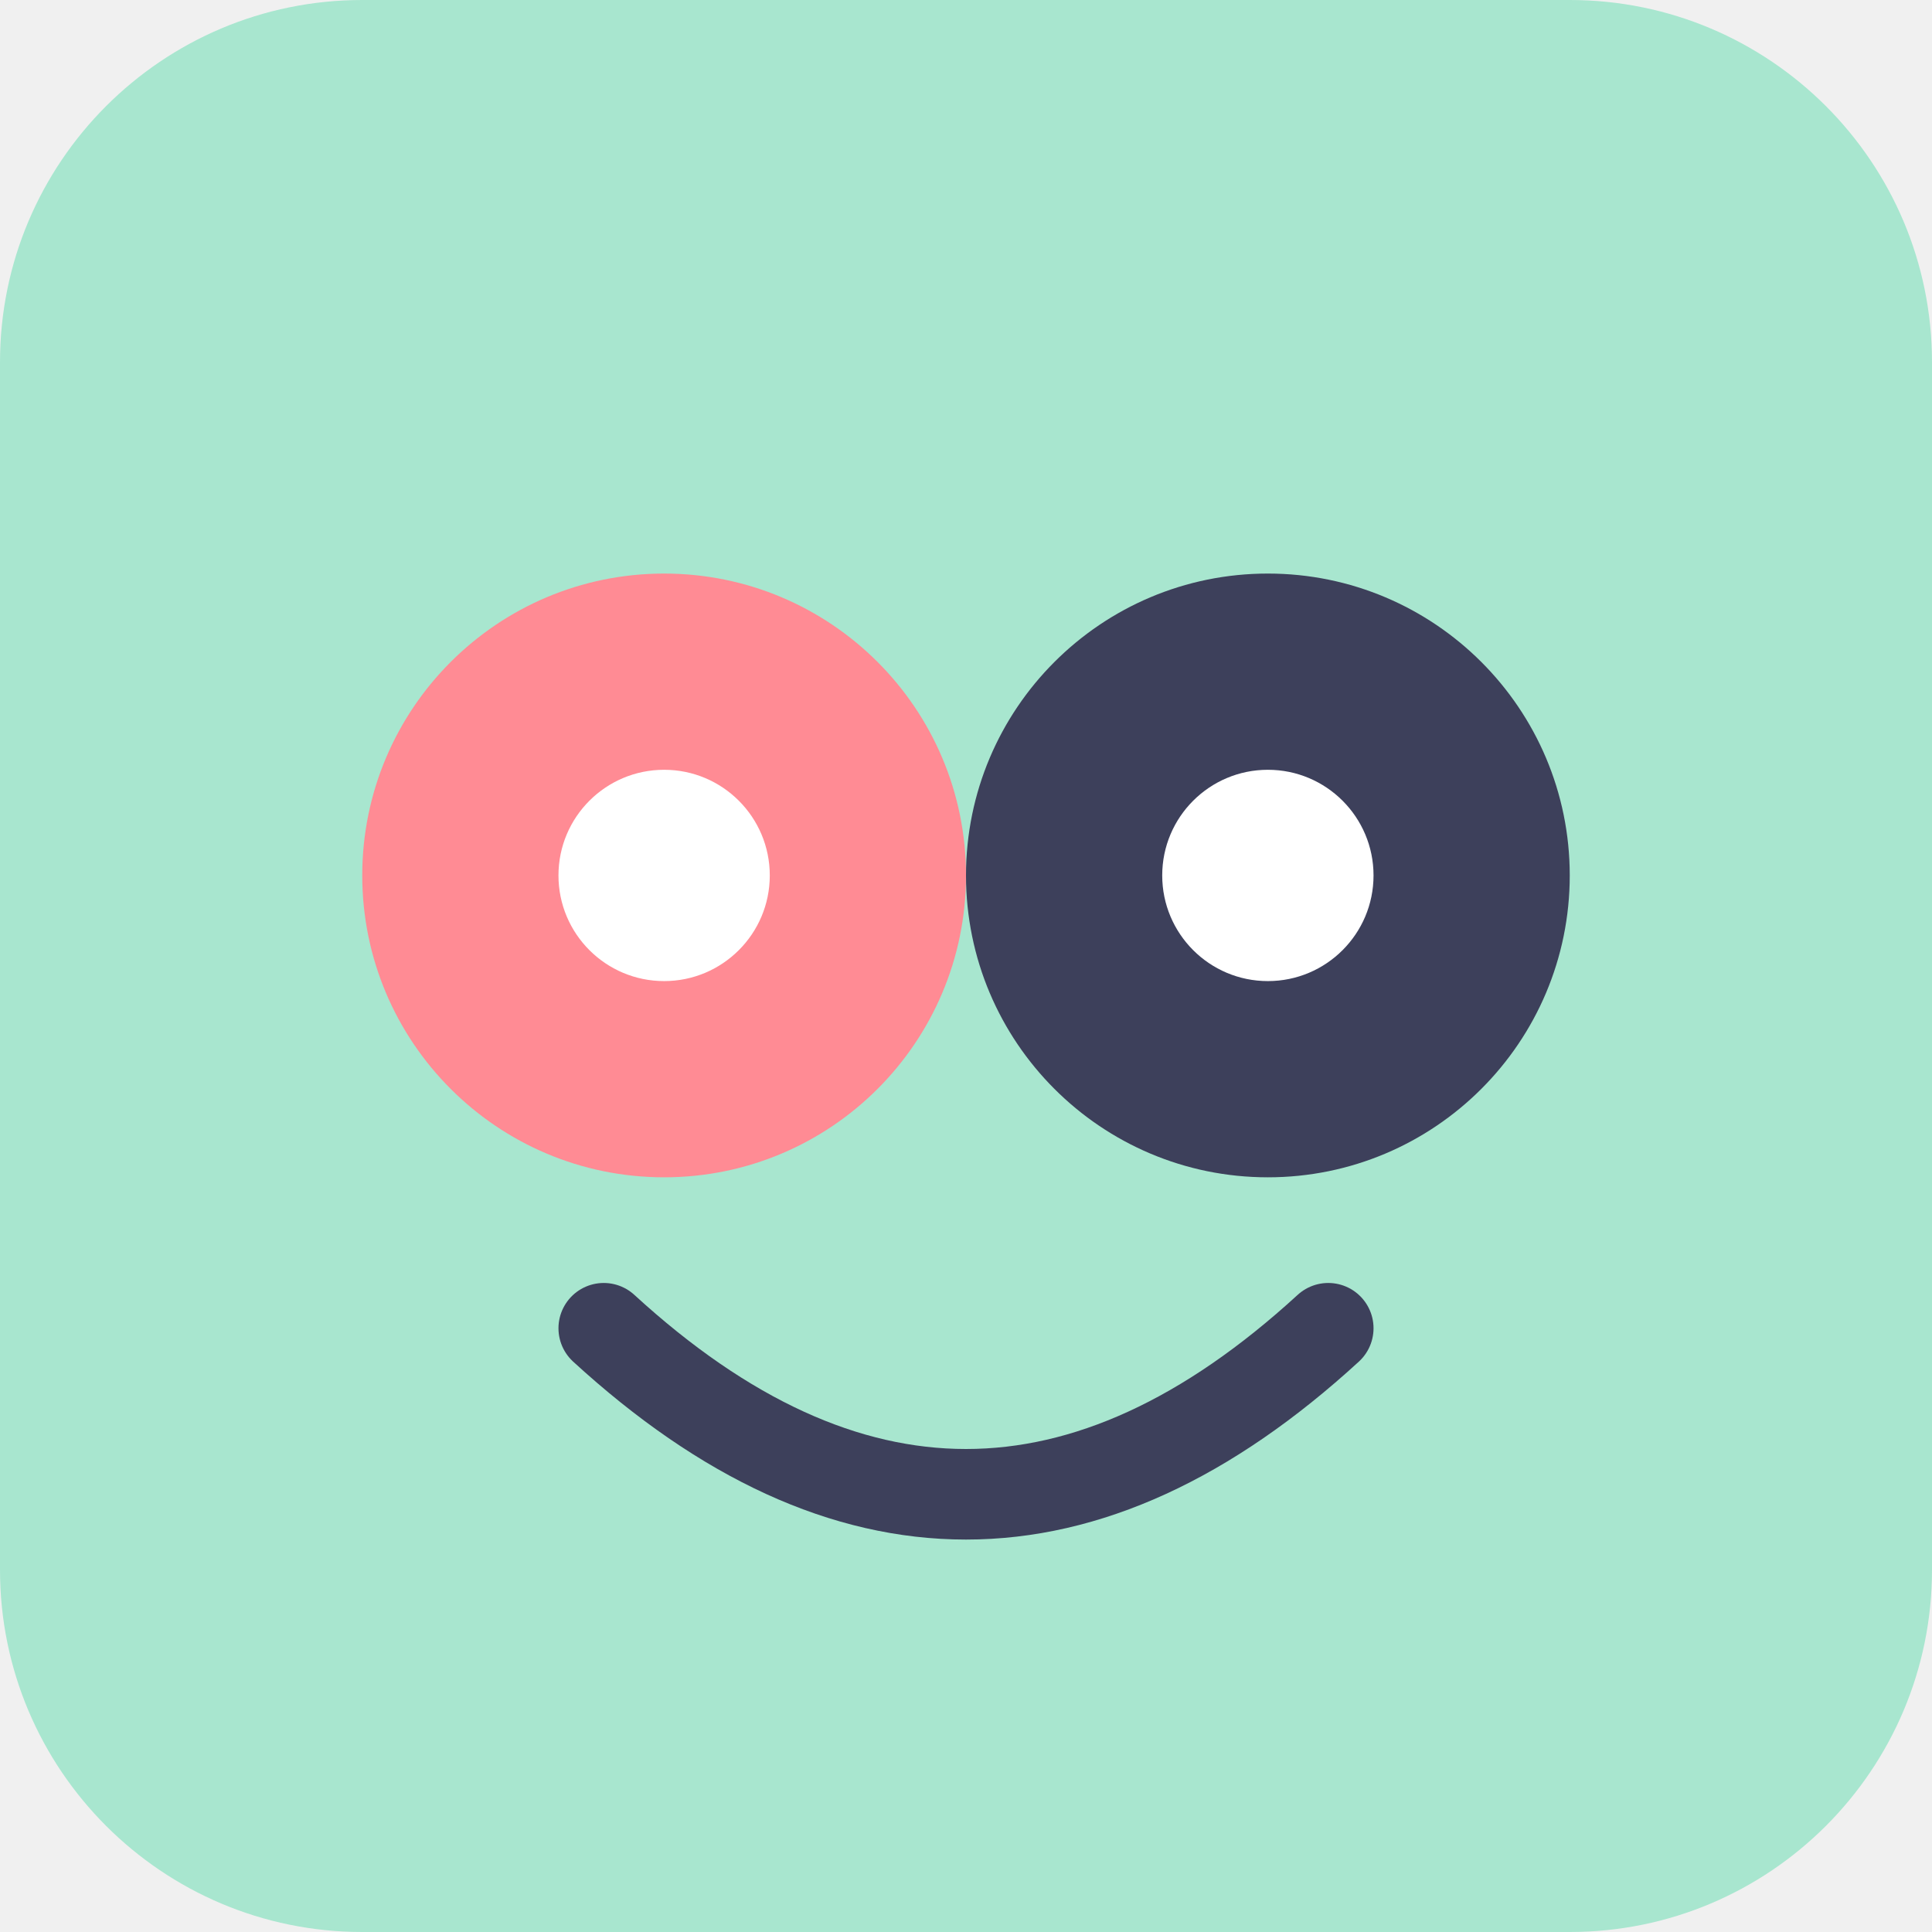
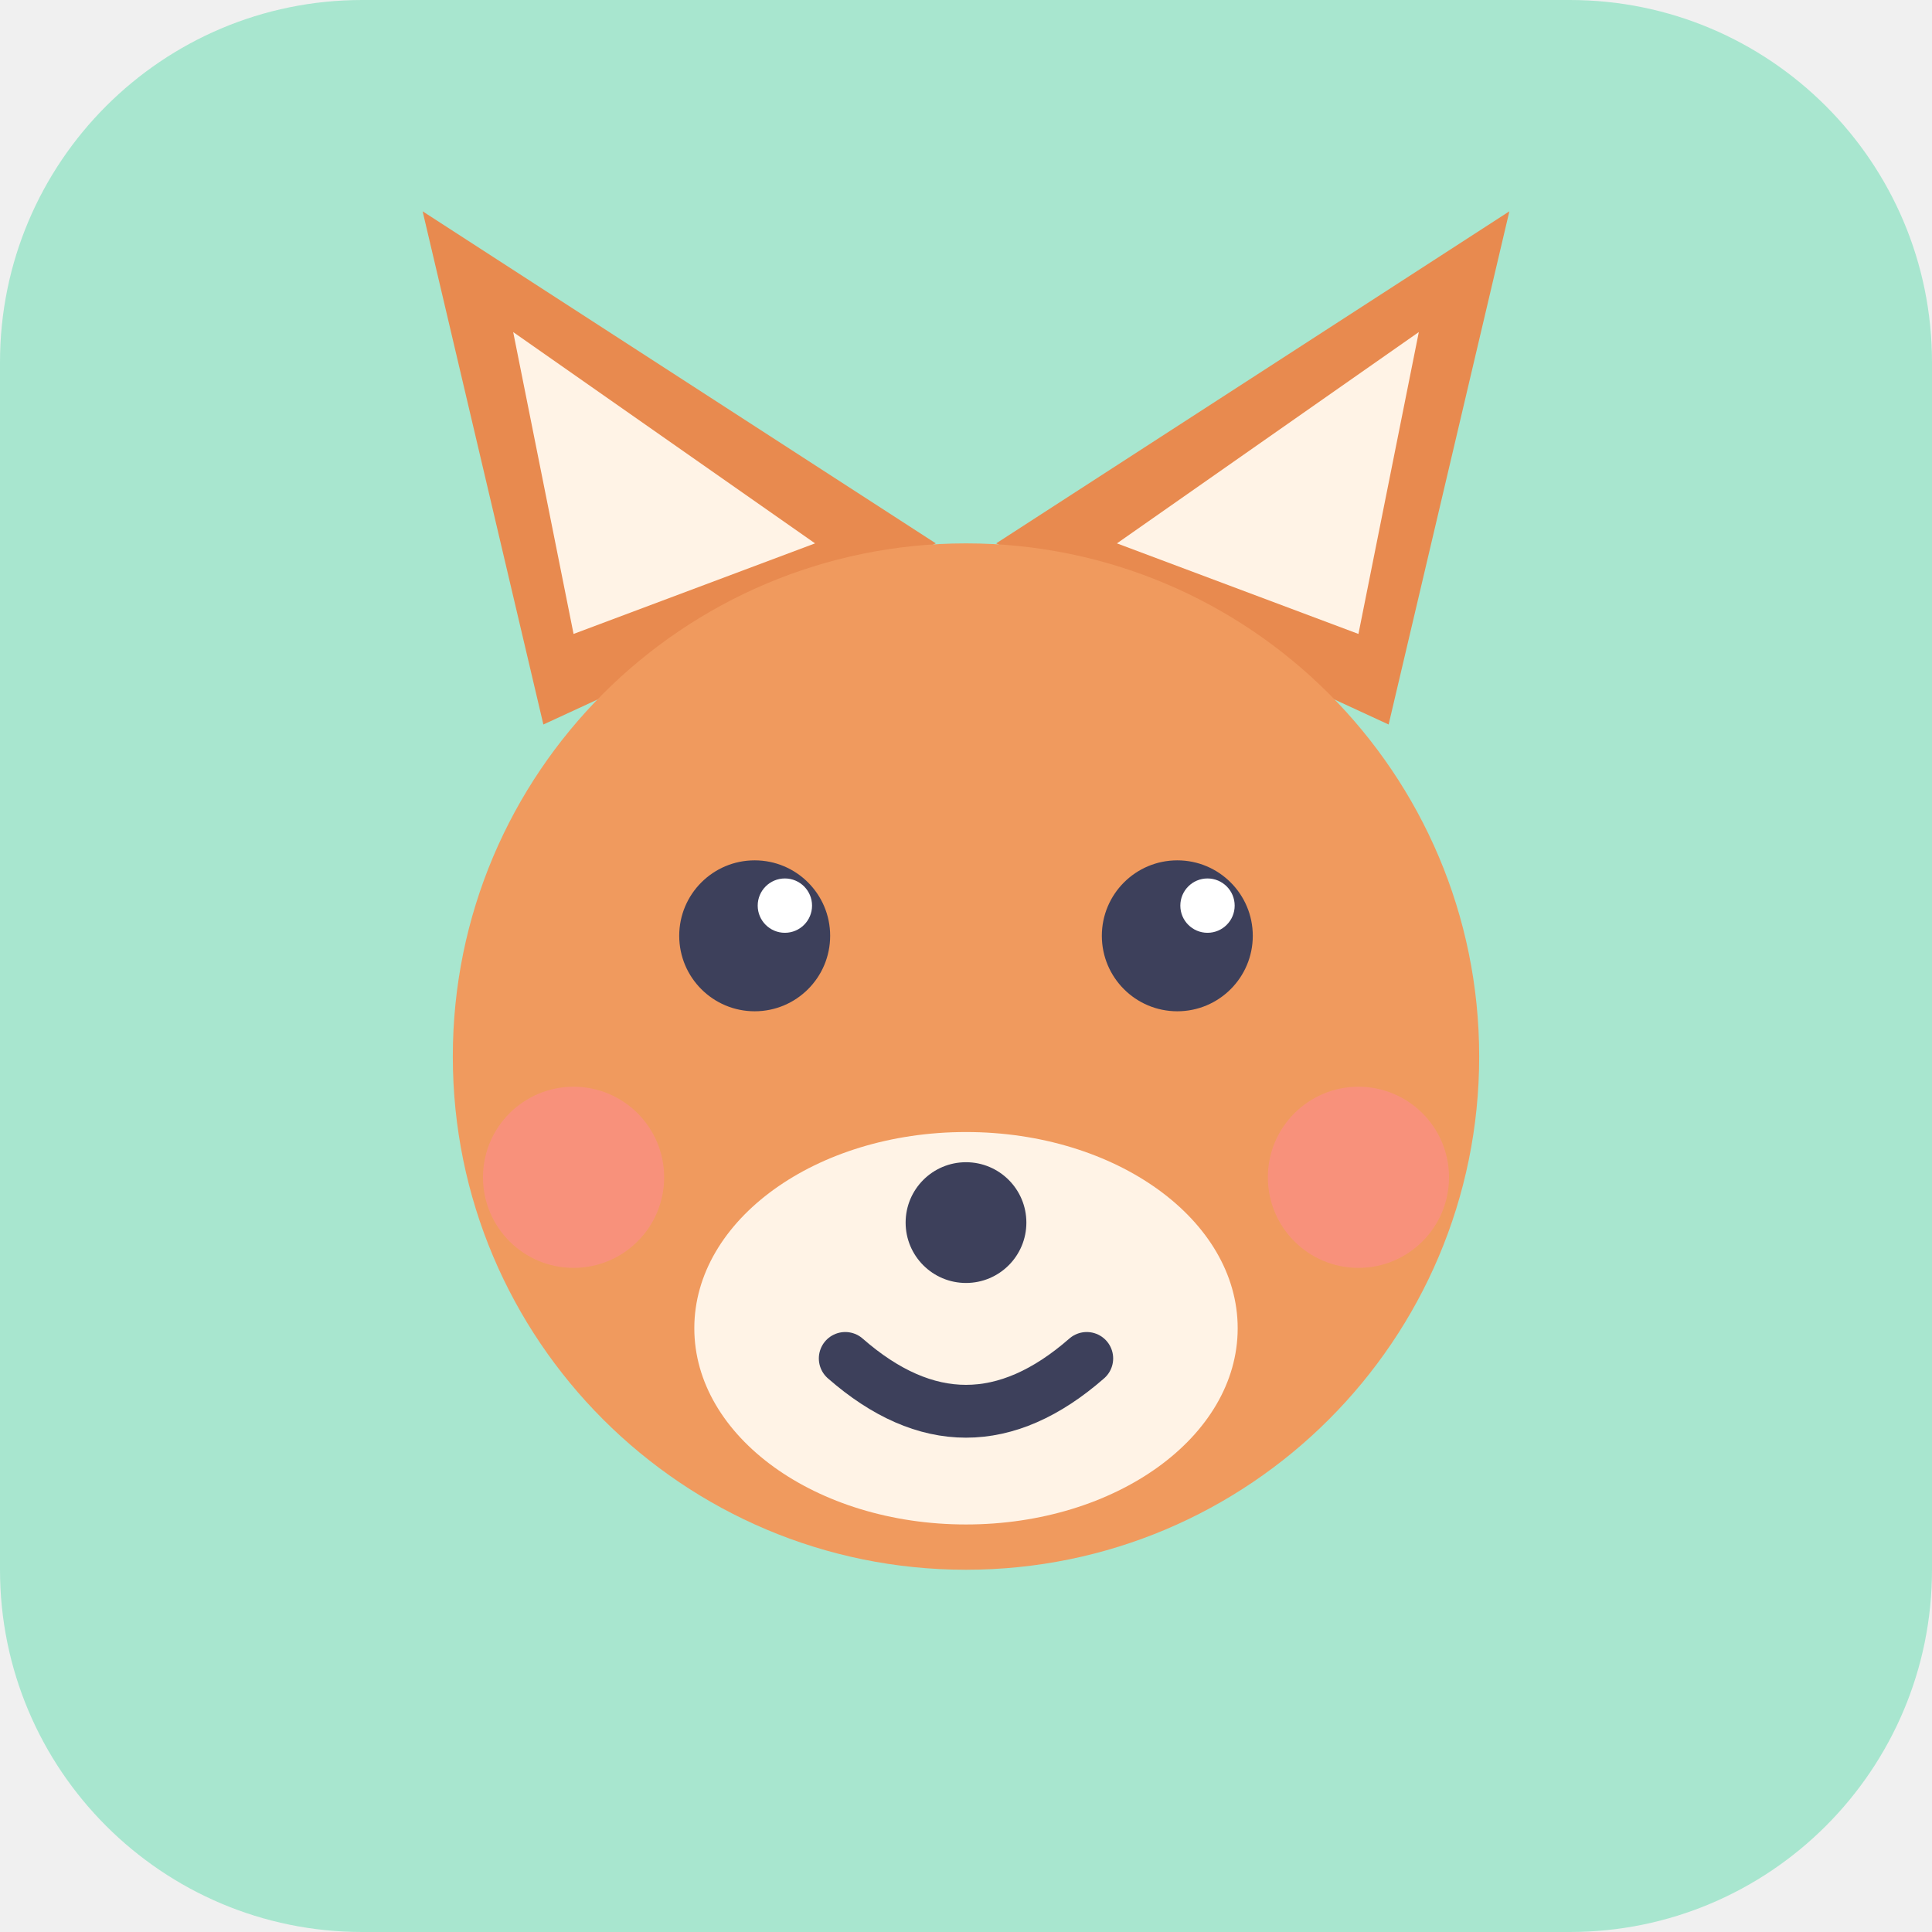
<svg xmlns="http://www.w3.org/2000/svg" width="128" height="128" viewBox="0 0 128 128">
  <rect width="128" height="128" rx="24" fill="#a8e6cf" />
-   <circle cx="44" cy="58" r="20" fill="#ff8b94" />
-   <circle cx="84" cy="58" r="20" fill="#3d405b" />
-   <circle cx="44" cy="58" r="7" fill="#ffffff" />
-   <circle cx="84" cy="58" r="7" fill="#ffffff" />
-   <path d="M40 88 q24 22 48 0" stroke="#3d405b" stroke-width="6" fill="none" stroke-linecap="round" />
+   <polygon points="36,48 28,14 62,36" fill="#e88a4f" />
+   <polygon points="92,48 100,14 66,36" fill="#e88a4f" />
+   <polygon points="38,42 34,22 54,36" fill="#fff3e6" />
+   <polygon points="90,42 94,22 74,36" fill="#fff3e6" />
+   <circle cx="64" cy="70" r="34" fill="#f09a5e" />
+   <ellipse cx="64" cy="88" rx="18" ry="13" fill="#fff3e6" />
+   <circle cx="38" cy="78" r="6" fill="#ff8b94" opacity="0.55" />
+   <circle cx="90" cy="78" r="6" fill="#ff8b94" opacity="0.55" />
+   <circle cx="50" cy="62" r="5" fill="#3d405b" />
+   <circle cx="78" cy="62" r="5" fill="#3d405b" />
+   <circle cx="52" cy="60" r="1.8" fill="#ffffff" />
+   <circle cx="80" cy="60" r="1.8" fill="#ffffff" />
+   <circle cx="64" cy="81" r="4" fill="#3d405b" />
+   <path d="M56 90 q8 7 16 0" stroke="#3d405b" stroke-width="3.5" fill="none" stroke-linecap="round" />
</svg>
